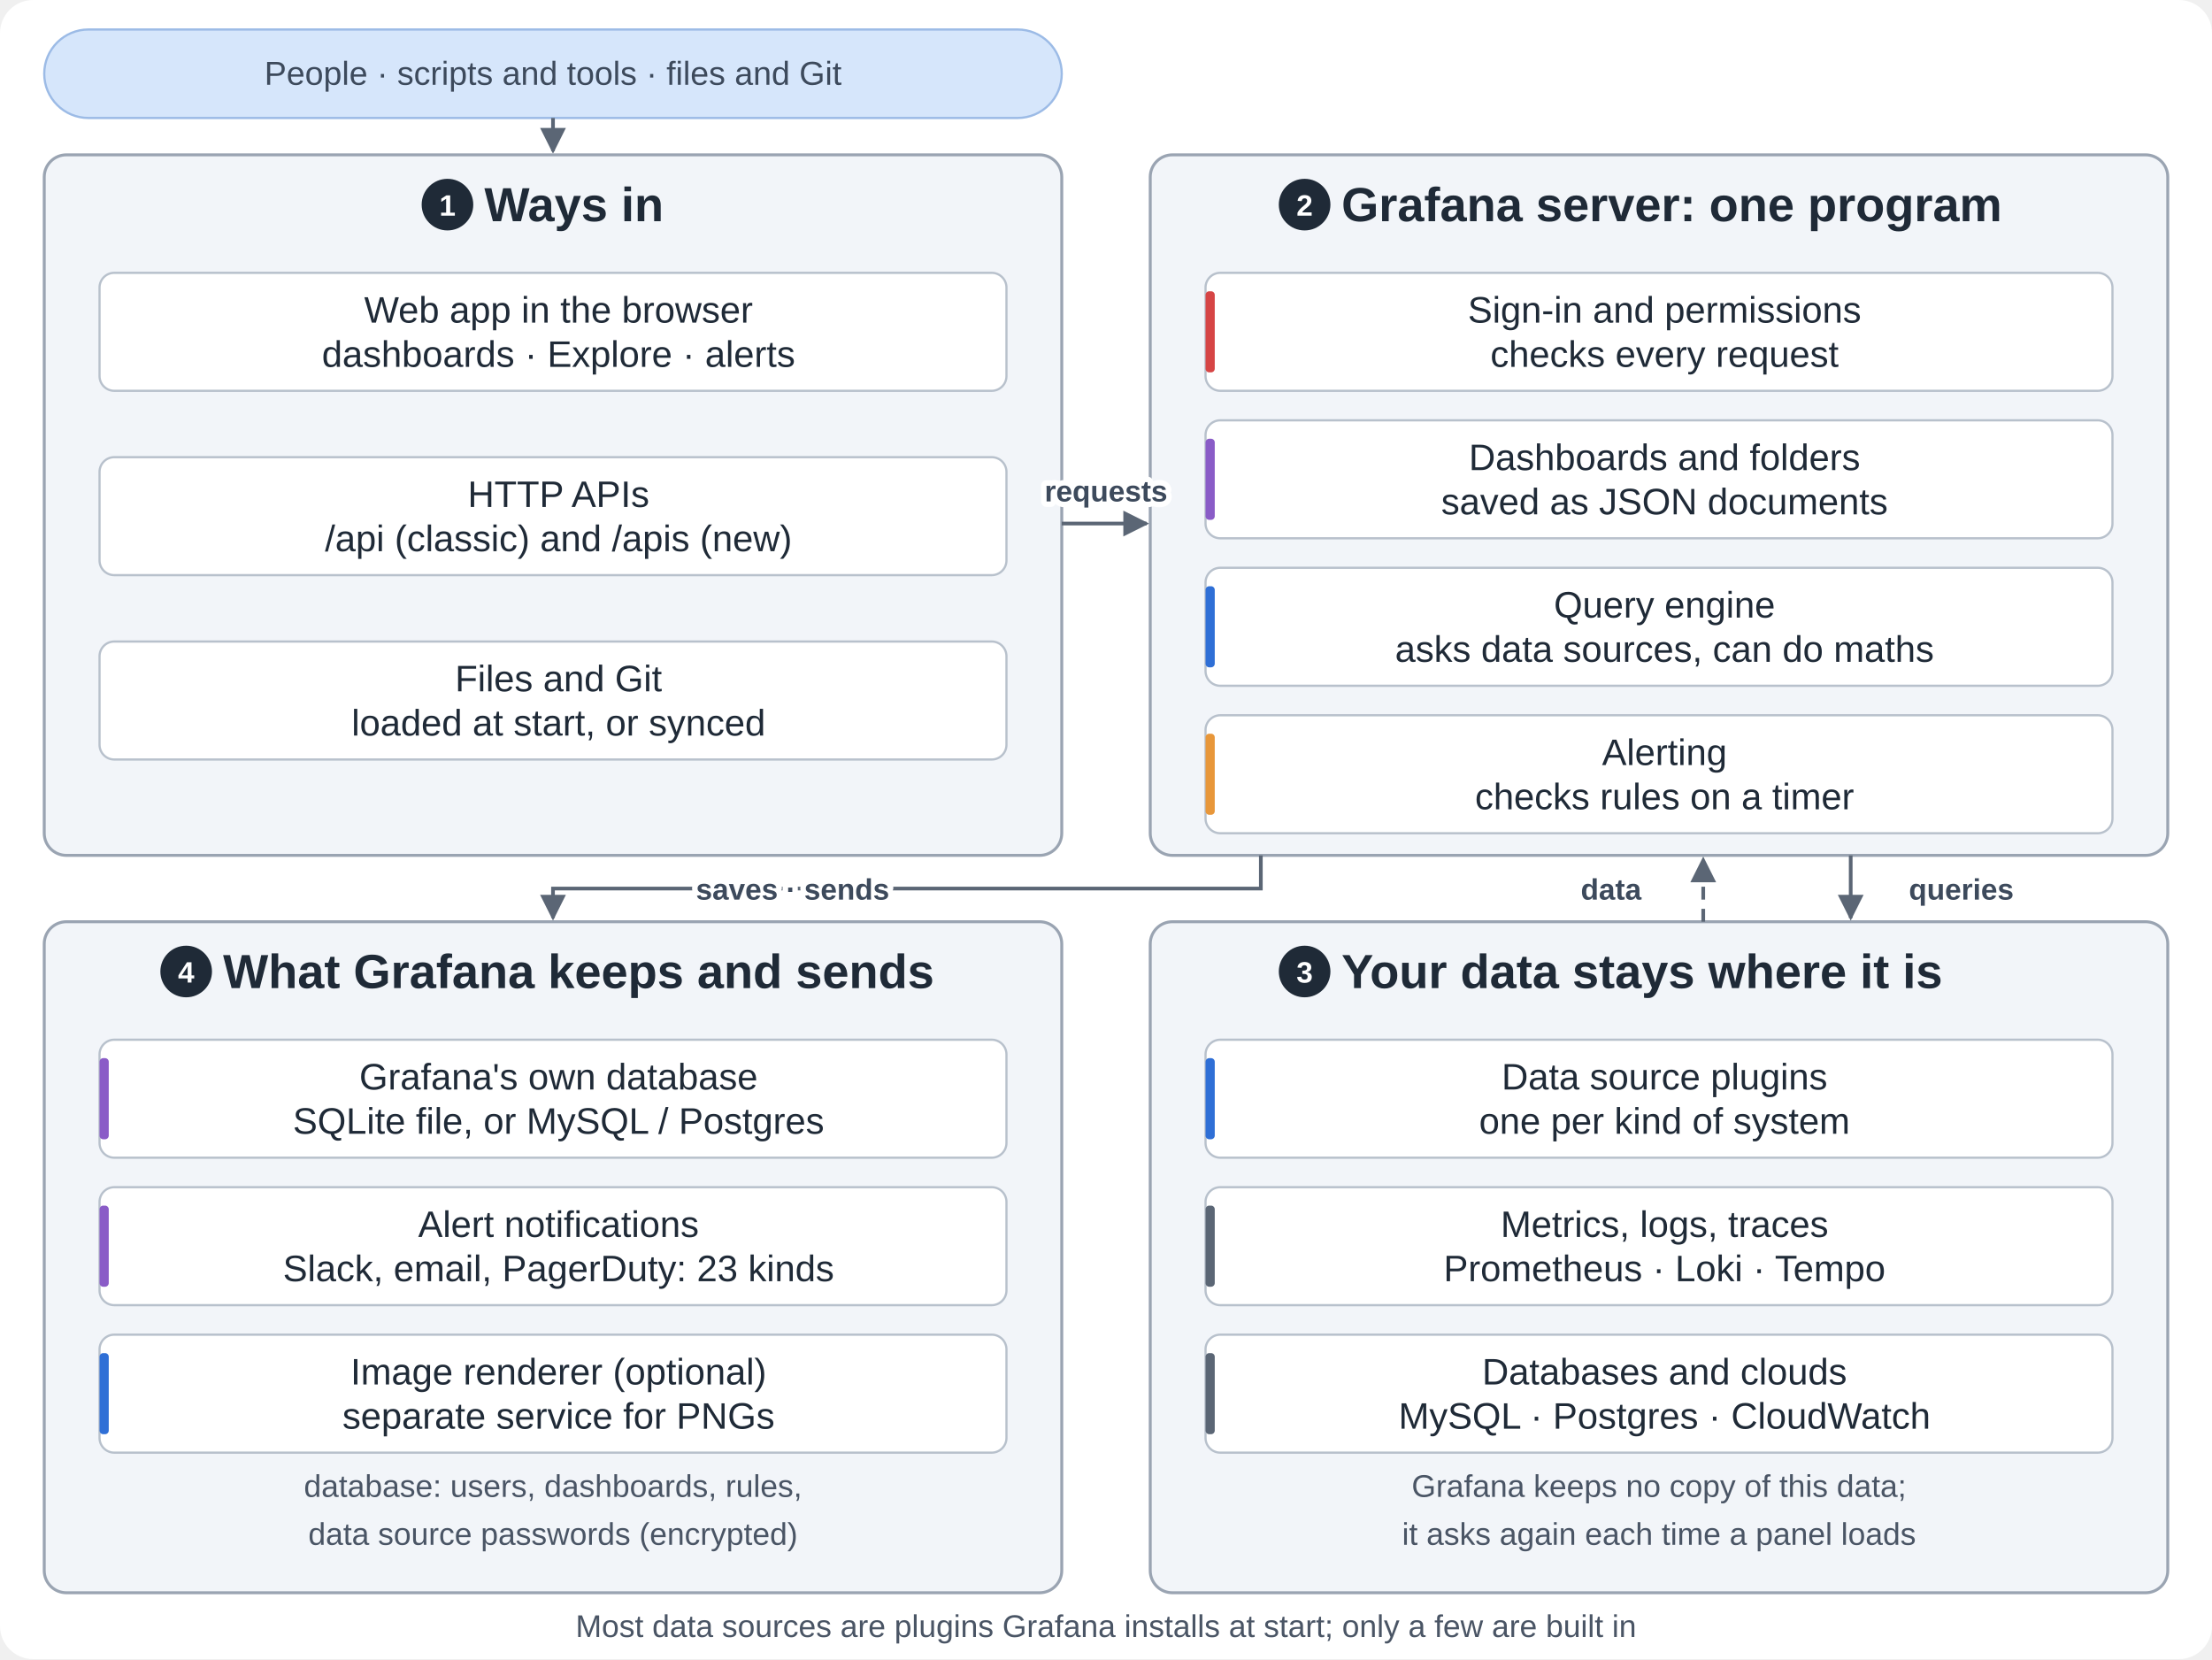
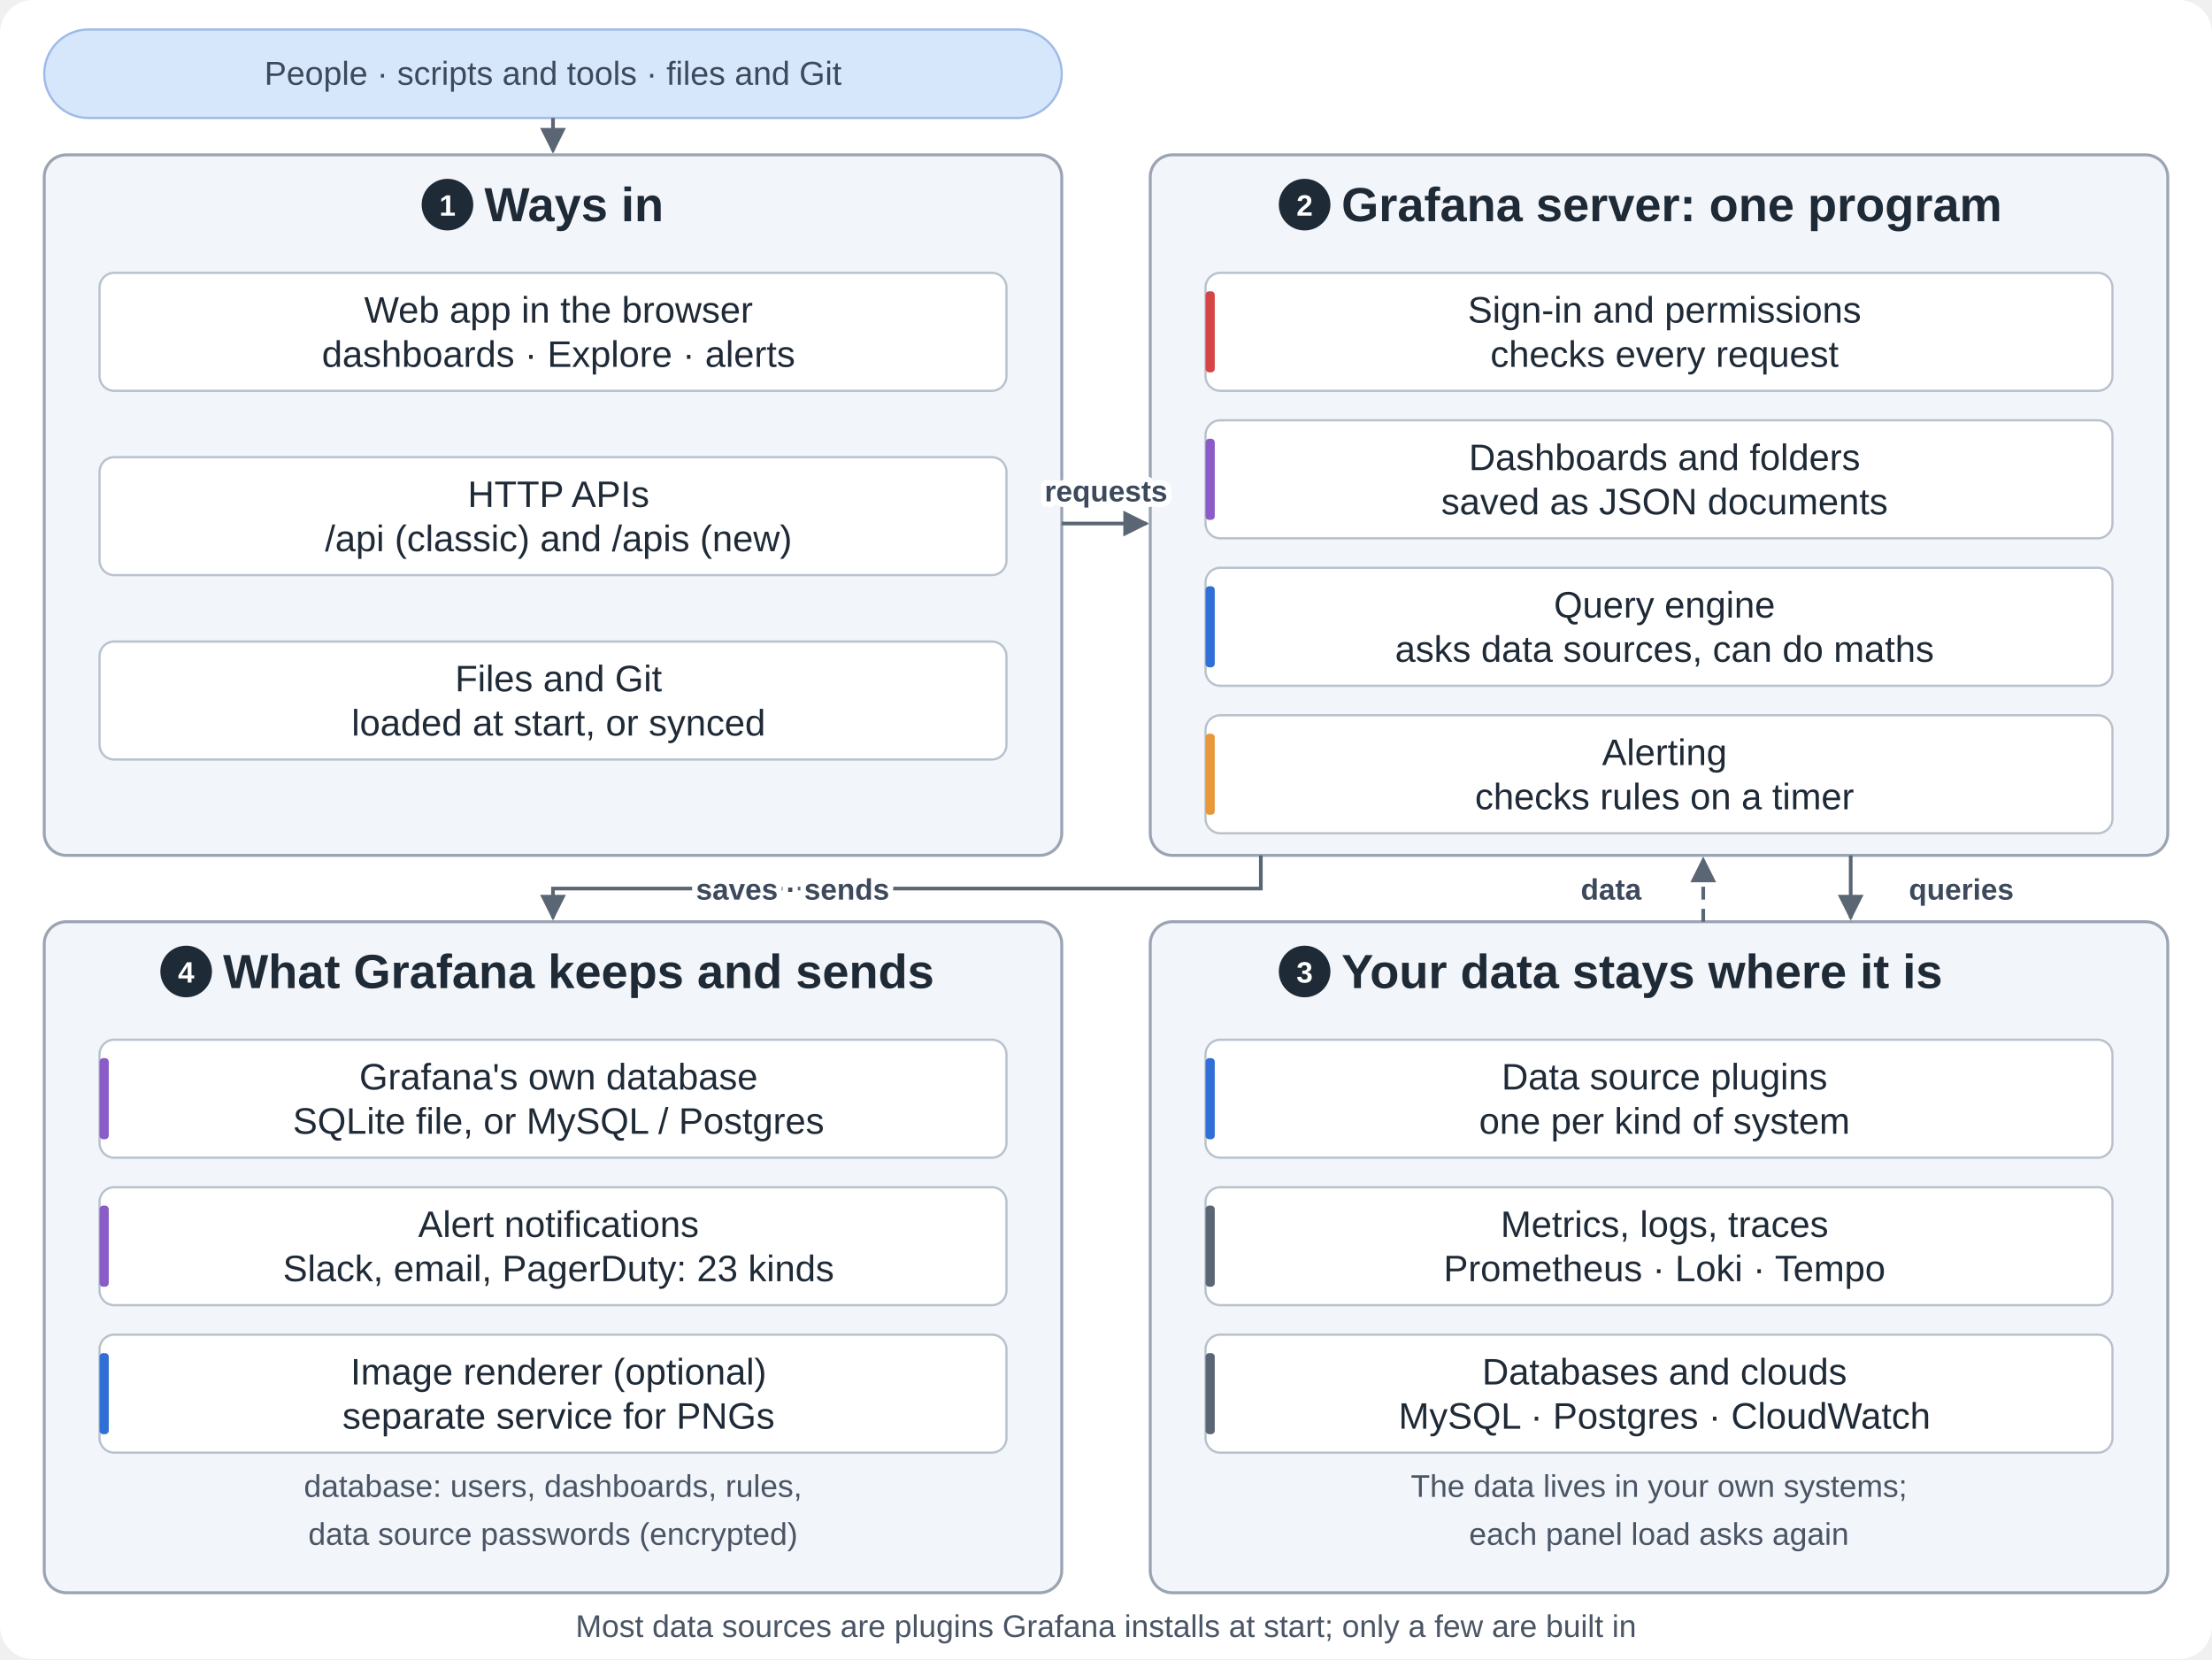
<svg xmlns="http://www.w3.org/2000/svg" viewBox="0 0 1200 900" width="1200" height="900" role="img" aria-labelledby="t d">
  <defs>
    <marker id="arr" viewBox="0 0 10 10" refX="9" refY="5" markerWidth="7" markerHeight="7" orient="auto">
      <path d="M0 0L10 5L0 10z" fill="#5b6675" />
    </marker>
    <marker id="ca" viewBox="0 0 10 10" refX="5" refY="5" markerWidth="6" markerHeight="6" orient="auto">
      <path d="M0 0L10 5L0 10z" fill="#5b6675" />
    </marker>
  </defs>
  <style>
text{font-family:-apple-system,"Helvetica Neue",Arial,"PingFang SC",sans-serif;fill:#1f2a37}
.gt{font-size:26px;font-weight:700}
.st{font-size:20px;font-weight:700}
.ag{font-size:20px}
.q{font-size:18px;fill:#3d4a5c}
.lb{font-size:17px;fill:#4a5565}
.al{font-size:16px;font-weight:600;fill:#3d4a5c;paint-order:stroke;stroke:#ffffff;stroke-width:6px;stroke-linejoin:round}
.grp{fill:#f2f5f9;stroke:#9aa4b2;stroke-width:1.6}
.sub{fill:#e8edf3;stroke:#b8c1cc;stroke-width:1.2}
.agent{fill:#ffffff;stroke:#b8c1cc;stroke-width:1.2}
.human{fill:#d6e6fb;stroke:#9cbbe6;stroke-width:1.2}
.front{fill:#dcf0e0;stroke:#9ccfa8;stroke-width:1.2}
.flow{stroke:#5b6675;stroke-width:2;fill:none;marker-end:url(#arr)}
.back{stroke-dasharray:7 5}
.cyc{stroke:#5b6675;stroke-width:2;fill:none;marker-end:url(#ca)}
.num{fill:#1f2a37}
.numt{font-size:16px;font-weight:700;fill:#ffffff}
</style>
  <rect width="1200" height="900" rx="18" fill="#ffffff" />
  <rect x="24" y="16" width="552" height="48" rx="24.0" class="human" />
  <text x="300.0" y="46.0" class="q" text-anchor="middle">People · scripts and tools · files and Git</text>
  <path d="M300.0 64V82" class="flow" />
  <rect x="24" y="84" width="552" height="380" rx="12" class="grp" />
  <circle cx="242.75" cy="111" r="14" class="num" />
  <text x="242.75" y="117" class="numt" text-anchor="middle">1</text>
  <text x="262.75" y="120" class="gt" text-anchor="start">Ways in</text>
  <rect x="54" y="148" width="492" height="64" rx="8" class="agent" />
  <text x="303.0" y="175.0" class="ag" text-anchor="middle">Web app in the browser</text>
  <text x="303.0" y="199.0" class="ag" text-anchor="middle">dashboards · Explore · alerts</text>
  <rect x="54" y="248" width="492" height="64" rx="8" class="agent" />
  <text x="303.0" y="275.0" class="ag" text-anchor="middle">HTTP APIs</text>
  <text x="303.0" y="299.0" class="ag" text-anchor="middle">/api (classic) and /apis (new)</text>
  <rect x="54" y="348" width="492" height="64" rx="8" class="agent" />
  <text x="303.0" y="375.0" class="ag" text-anchor="middle">Files and Git</text>
  <text x="303.0" y="399.0" class="ag" text-anchor="middle">loaded at start, or synced</text>
  <rect x="624" y="84" width="552" height="380" rx="12" class="grp" />
  <circle cx="707.75" cy="111" r="14" class="num" />
  <text x="707.75" y="117" class="numt" text-anchor="middle">2</text>
  <text x="727.75" y="120" class="gt" text-anchor="start">Grafana server: one program</text>
  <rect x="654" y="148" width="492" height="64" rx="8" class="agent" />
  <rect x="654" y="158" width="5" height="44" rx="2" fill="#d64545" />
  <text x="903.0" y="175.0" class="ag" text-anchor="middle">Sign-in and permissions</text>
  <text x="903.0" y="199.0" class="ag" text-anchor="middle">checks every request</text>
  <rect x="654" y="228" width="492" height="64" rx="8" class="agent" />
  <rect x="654" y="238" width="5" height="44" rx="2" fill="#8a5cc7" />
  <text x="903.0" y="255.0" class="ag" text-anchor="middle">Dashboards and folders</text>
  <text x="903.0" y="279.0" class="ag" text-anchor="middle">saved as JSON documents</text>
  <rect x="654" y="308" width="492" height="64" rx="8" class="agent" />
  <rect x="654" y="318" width="5" height="44" rx="2" fill="#2f6fd6" />
  <text x="903.0" y="335.0" class="ag" text-anchor="middle">Query engine</text>
  <text x="903.0" y="359.0" class="ag" text-anchor="middle">asks data sources, can do maths</text>
  <rect x="654" y="388" width="492" height="64" rx="8" class="agent" />
  <rect x="654" y="398" width="5" height="44" rx="2" fill="#e8973a" />
  <text x="903.0" y="415.0" class="ag" text-anchor="middle">Alerting</text>
  <text x="903.0" y="439.0" class="ag" text-anchor="middle">checks rules on a timer</text>
  <rect x="624" y="500" width="552" height="364" rx="12" class="grp" />
  <circle cx="707.75" cy="527" r="14" class="num" />
  <text x="707.75" y="533" class="numt" text-anchor="middle">3</text>
  <text x="727.75" y="536" class="gt" text-anchor="start">Your data stays where it is</text>
  <rect x="654" y="564" width="492" height="64" rx="8" class="agent" />
  <rect x="654" y="574" width="5" height="44" rx="2" fill="#2f6fd6" />
  <text x="903.0" y="591.0" class="ag" text-anchor="middle">Data source plugins</text>
  <text x="903.0" y="615.0" class="ag" text-anchor="middle">one per kind of system</text>
  <rect x="654" y="644" width="492" height="64" rx="8" class="agent" />
  <rect x="654" y="654" width="5" height="44" rx="2" fill="#5b6675" />
  <text x="903.0" y="671.0" class="ag" text-anchor="middle">Metrics, logs, traces</text>
  <text x="903.0" y="695.0" class="ag" text-anchor="middle">Prometheus · Loki · Tempo</text>
  <rect x="654" y="724" width="492" height="64" rx="8" class="agent" />
  <rect x="654" y="734" width="5" height="44" rx="2" fill="#5b6675" />
  <text x="903.0" y="751.0" class="ag" text-anchor="middle">Databases and clouds</text>
  <text x="903.0" y="775.0" class="ag" text-anchor="middle">MySQL · Postgres · CloudWatch</text>
-   <text x="900.0" y="812" class="lb" text-anchor="middle">Grafana keeps no copy of this data;</text>
-   <text x="900.0" y="838" class="lb" text-anchor="middle">it asks again each time a panel loads</text>
+   <text x="900.0" y="812" class="lb" text-anchor="middle">The data lives in your own systems;</text>
+   <text x="900.0" y="838" class="lb" text-anchor="middle">each panel load asks again</text>
  <rect x="24" y="500" width="552" height="364" rx="12" class="grp" />
  <circle cx="101.0" cy="527" r="14" class="num" />
  <text x="101.0" y="533" class="numt" text-anchor="middle">4</text>
  <text x="121.0" y="536" class="gt" text-anchor="start">What Grafana keeps and sends</text>
  <rect x="54" y="564" width="492" height="64" rx="8" class="agent" />
  <rect x="54" y="574" width="5" height="44" rx="2" fill="#8a5cc7" />
  <text x="303.0" y="591.0" class="ag" text-anchor="middle">Grafana's own database</text>
  <text x="303.0" y="615.0" class="ag" text-anchor="middle">SQLite file, or MySQL / Postgres</text>
  <rect x="54" y="644" width="492" height="64" rx="8" class="agent" />
  <rect x="54" y="654" width="5" height="44" rx="2" fill="#8a5cc7" />
  <text x="303.0" y="671.0" class="ag" text-anchor="middle">Alert notifications</text>
  <text x="303.0" y="695.0" class="ag" text-anchor="middle">Slack, email, PagerDuty: 23 kinds</text>
  <rect x="54" y="724" width="492" height="64" rx="8" class="agent" />
  <rect x="54" y="734" width="5" height="44" rx="2" fill="#2f6fd6" />
  <text x="303.0" y="751.0" class="ag" text-anchor="middle">Image renderer (optional)</text>
  <text x="303.0" y="775.0" class="ag" text-anchor="middle">separate service for PNGs</text>
  <text x="300.0" y="812" class="lb" text-anchor="middle">database: users, dashboards, rules,</text>
  <text x="300.0" y="838" class="lb" text-anchor="middle">data source passwords (encrypted)</text>
  <path d="M576 284H622" class="flow" />
  <text x="600" y="272" class="al" text-anchor="middle">requests</text>
  <path d="M1004 464V498" class="flow" />
  <text x="1064" y="488" class="al" text-anchor="middle">queries</text>
  <path d="M924 500V466" class="flow back" />
  <text x="874" y="488" class="al" text-anchor="middle">data</text>
  <path d="M684 464V482H300.0V498" class="flow" />
  <text x="430.0" y="488" class="al" text-anchor="middle">saves · sends</text>
  <text x="600" y="888" class="lb" text-anchor="middle">Most data sources are plugins Grafana installs at start; only a few are built in</text>
</svg>
